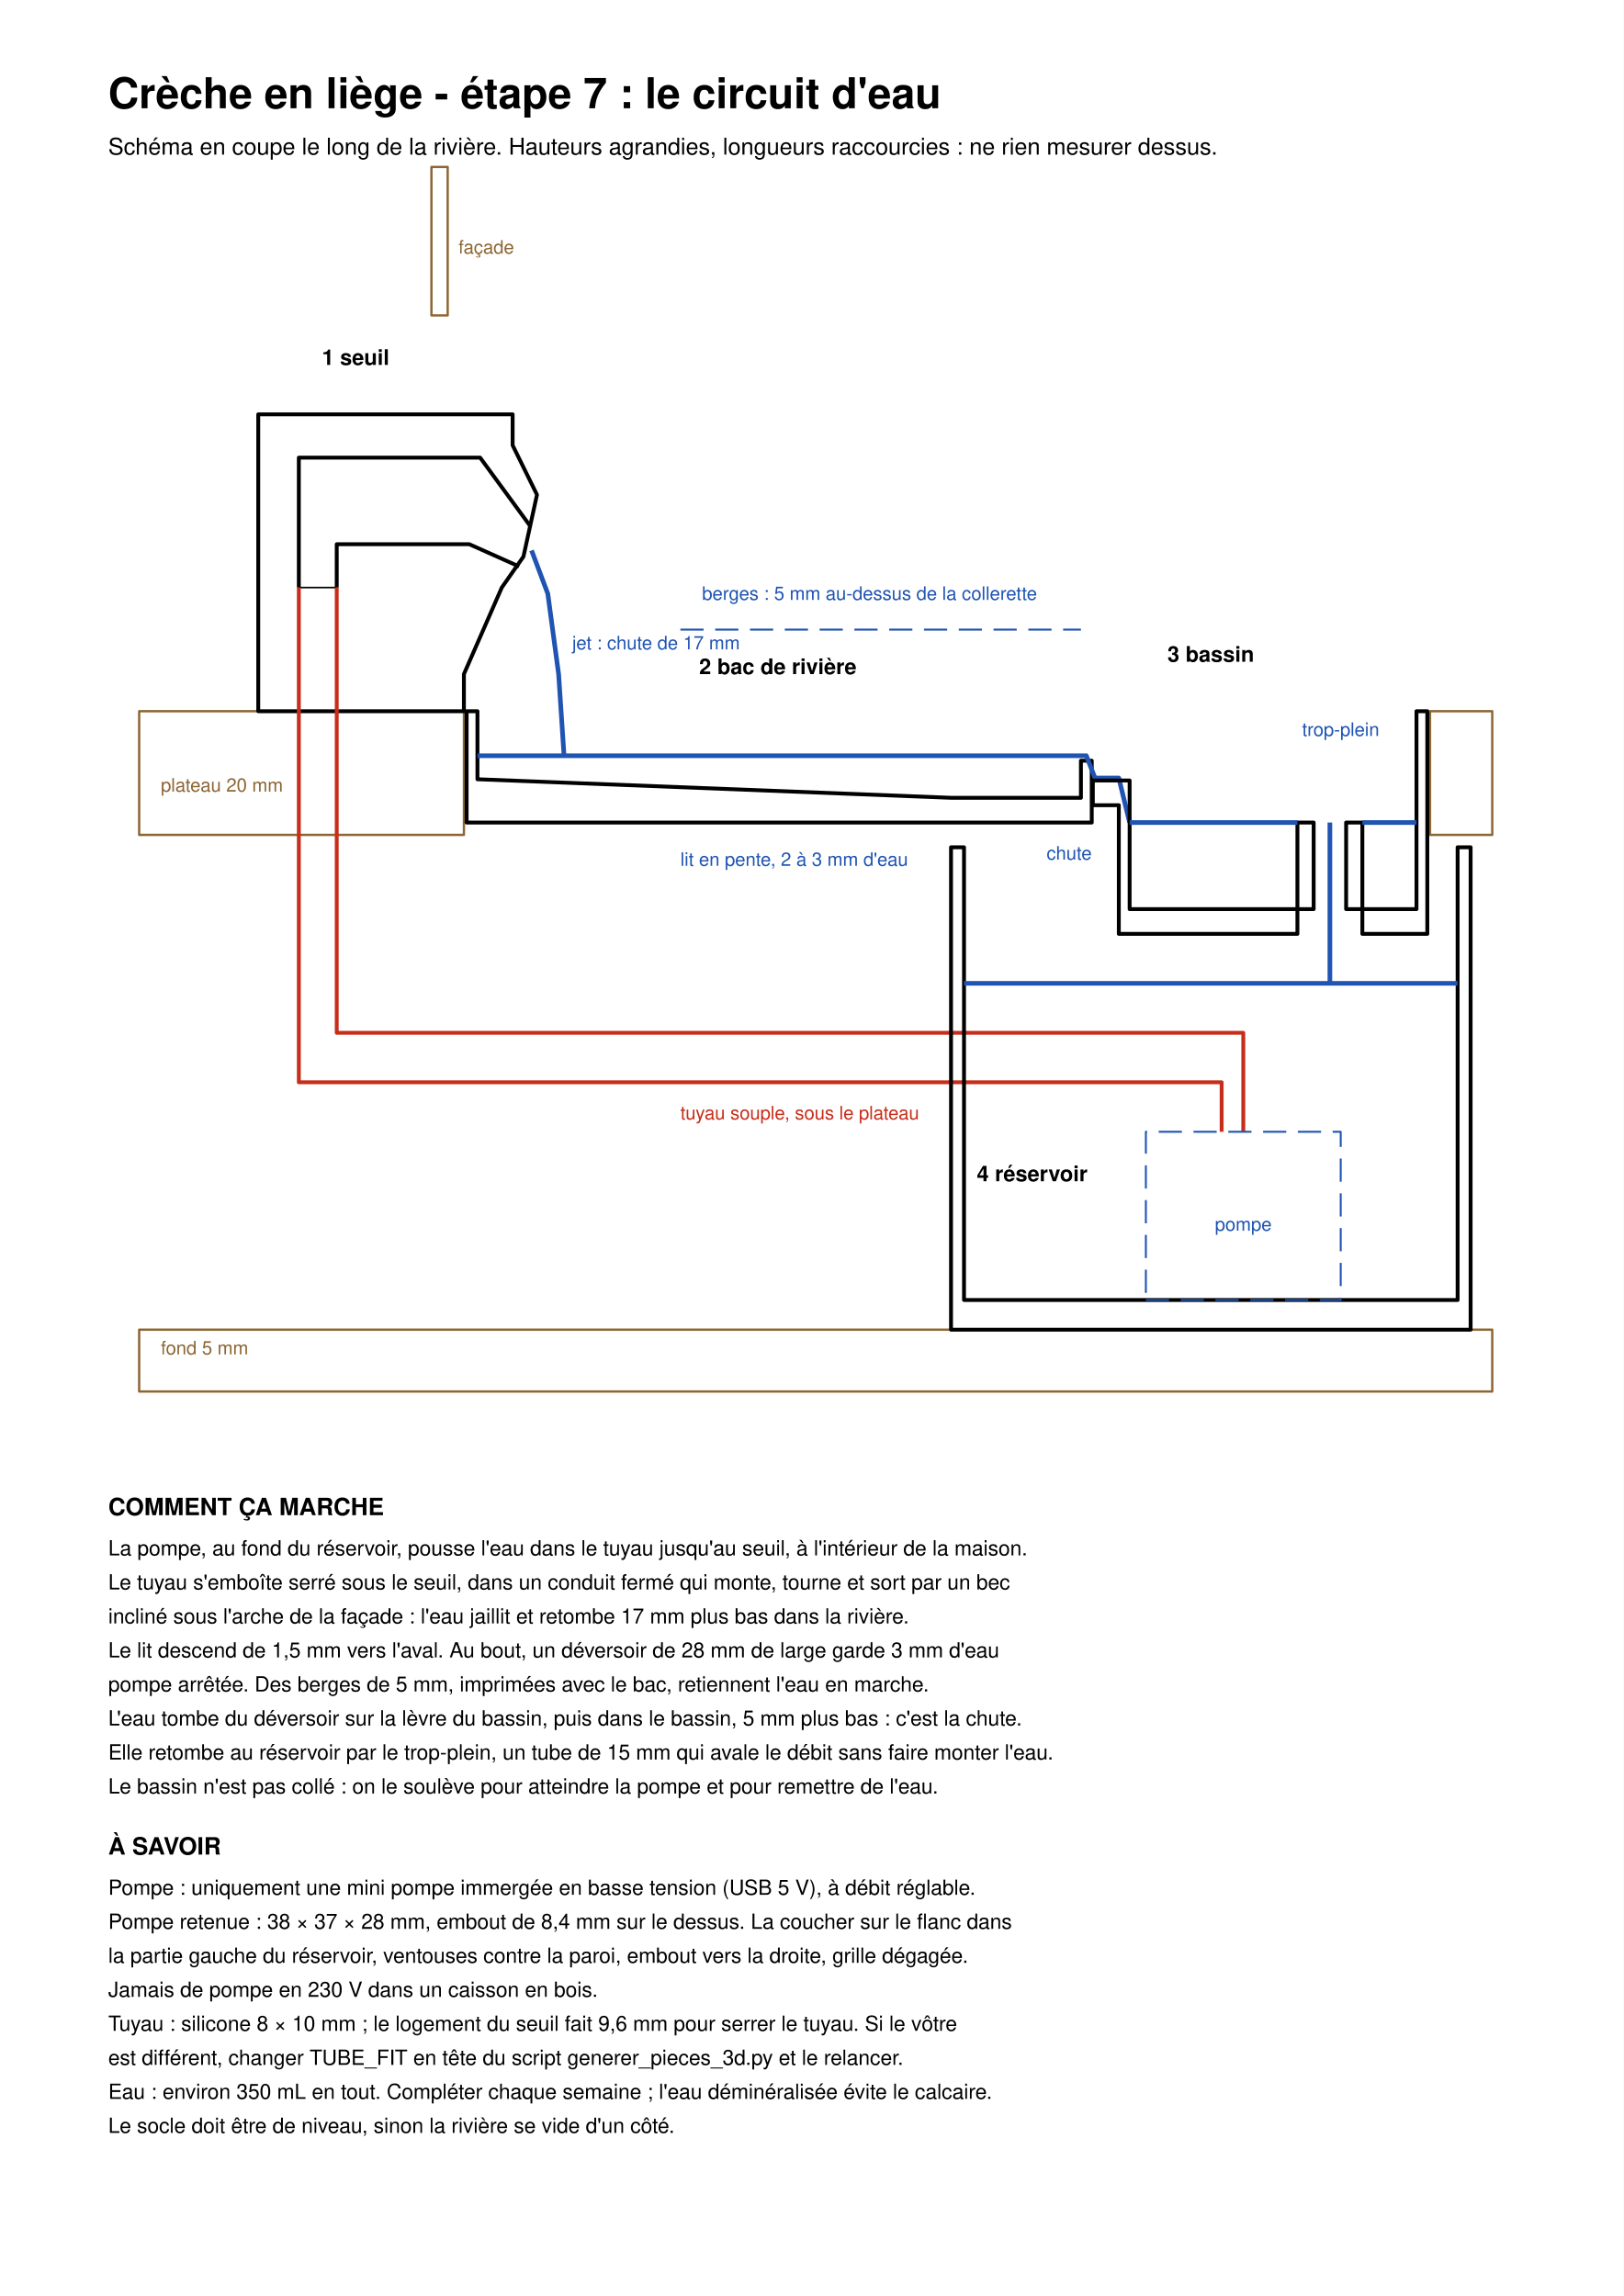
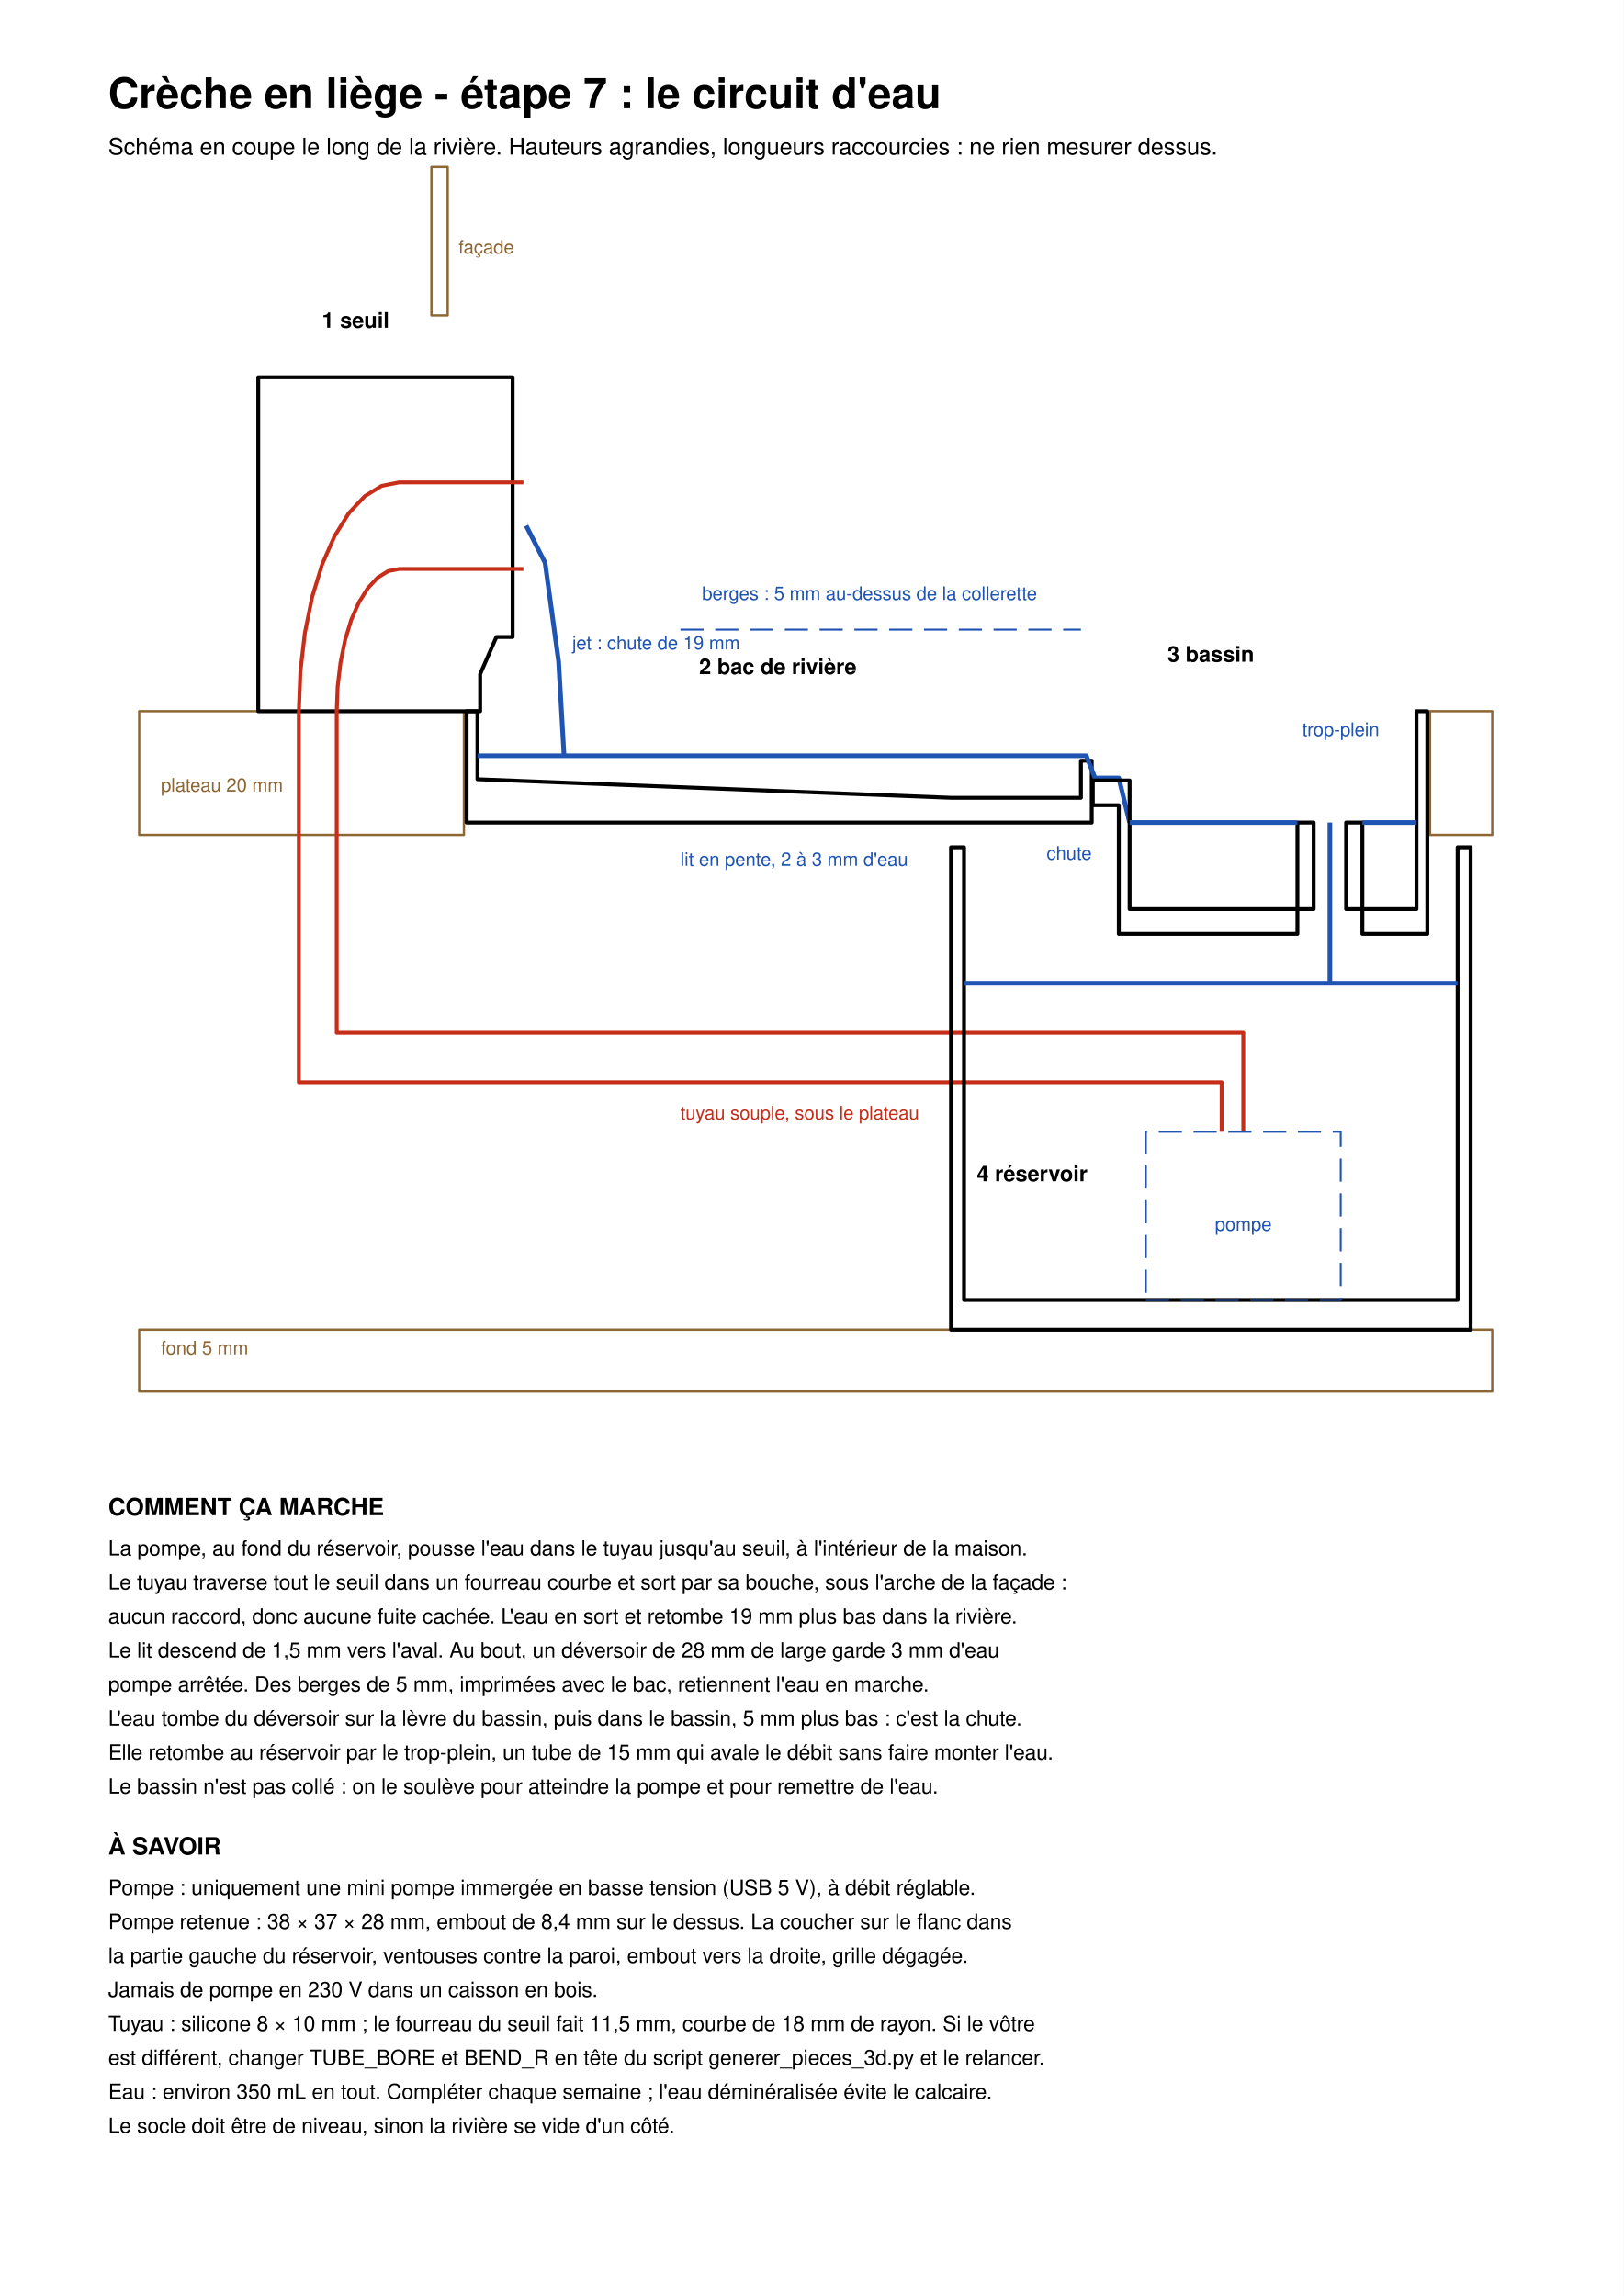
<svg xmlns="http://www.w3.org/2000/svg" width="210mm" height="297mm" viewBox="0 0 210 297">
  <rect width="100%" height="100%" fill="white" />
  <text x="14.00" y="14.00" font-family="Helvetica,Arial,sans-serif" font-size="5.5" fill="rgb(0,0,0)" text-anchor="start" font-weight="bold">Crèche en liège - étape 7 : le circuit d'eau</text>
  <text x="14.00" y="20.00" font-family="Helvetica,Arial,sans-serif" font-size="3" fill="rgb(0,0,0)" text-anchor="start">Schéma en coupe le long de la rivière. Hauteurs agrandies, longueurs raccourcies : ne rien mesurer dessus.</text>
  <polygon points="18.00,180.00 193.00,180.00 193.00,172.00 18.00,172.00" fill="none" stroke="rgb(140,102,51)" stroke-width="0.3" stroke-linejoin="round" />
  <polygon points="18.00,108.00 60.00,108.00 60.00,92.00 18.00,92.00" fill="none" stroke="rgb(140,102,51)" stroke-width="0.3" stroke-linejoin="round" />
  <polygon points="184.95,108.00 193.00,108.00 193.00,92.00 184.95,92.00" fill="none" stroke="rgb(140,102,51)" stroke-width="0.3" stroke-linejoin="round" />
  <polygon points="55.80,40.80 57.90,40.80 57.90,21.60 55.80,21.60" fill="none" stroke="rgb(140,102,51)" stroke-width="0.3" stroke-linejoin="round" />
  <text x="20.80" y="102.40" font-family="Helvetica,Arial,sans-serif" font-size="2.4" fill="rgb(140,102,51)" text-anchor="start">plateau 20 mm</text>
  <text x="20.80" y="175.20" font-family="Helvetica,Arial,sans-serif" font-size="2.4" fill="rgb(140,102,51)" text-anchor="start">fond 5 mm</text>
  <text x="59.30" y="32.80" font-family="Helvetica,Arial,sans-serif" font-size="2.4" fill="rgb(140,102,51)" text-anchor="start">façade</text>
-   <polygon points="33.40,92.00 60.00,92.00 60.00,87.20 64.90,76.00 67.70,72.00 69.45,64.00 66.30,57.60 66.30,53.60 33.40,53.60" fill="none" stroke="rgb(0,0,0)" stroke-width="0.5" stroke-linejoin="round" />
-   <polyline points="38.65,76.00 38.65,59.20 62.10,59.20 68.54,68.00" fill="none" stroke="rgb(0,0,0)" stroke-width="0.5" stroke-linejoin="round" />
-   <polyline points="43.55,76.00 43.55,70.40 60.70,70.40 67.14,73.28" fill="none" stroke="rgb(0,0,0)" stroke-width="0.5" stroke-linejoin="round" />
-   <polyline points="43.55,76.00 38.65,76.00" fill="none" stroke="rgb(0,0,0)" stroke-width="0.2" stroke-linejoin="round" />
-   <polyline points="68.75,71.20 70.85,76.80 72.25,87.20 72.95,97.76" fill="none" stroke="rgb(31,84,178)" stroke-width="0.6" stroke-linejoin="round" />
-   <polyline points="38.65,76.00 38.65,140.00 158.00,140.00 158.00,146.40" fill="none" stroke="rgb(199,46,26)" stroke-width="0.5" stroke-linejoin="round" />
-   <polyline points="43.55,76.00 43.55,133.60 160.80,133.60 160.80,146.40" fill="none" stroke="rgb(199,46,26)" stroke-width="0.5" stroke-linejoin="round" />
+   <polygon points="33.40,92.00 62.10,92.00 62.10,87.20 64.20,82.40 66.30,82.40 66.30,48.80 33.40,48.80" fill="none" stroke="rgb(0,0,0)" stroke-width="0.5" stroke-linejoin="round" />
+   <polyline points="158.00,146.40 158.00,140.00 38.65,140.00 38.65,92.00 38.85,86.86 39.43,81.88 40.38,77.20 41.68,72.97 43.28,69.33 45.12,66.37 47.17,64.19 49.35,62.85 51.60,62.40 67.70,62.40" fill="none" stroke="rgb(199,46,26)" stroke-width="0.5" stroke-linejoin="round" />
+   <polyline points="160.80,146.40 160.80,133.60 43.55,133.60 43.55,92.00 43.67,88.80 44.04,85.71 44.63,82.80 45.43,80.17 46.43,77.90 47.58,76.07 48.85,74.71 50.20,73.88 51.60,73.60 67.70,73.60" fill="none" stroke="rgb(199,46,26)" stroke-width="0.5" stroke-linejoin="round" />
+   <polyline points="68.05,68.00 70.50,72.80 72.25,85.60 72.95,97.76" fill="none" stroke="rgb(31,84,178)" stroke-width="0.6" stroke-linejoin="round" />
  <polygon points="60.35,92.00 60.35,106.40 141.20,106.40 141.20,98.40 139.80,98.40 139.80,103.20 123.00,103.20 61.75,100.80 61.75,92.00" fill="none" stroke="rgb(0,0,0)" stroke-width="0.5" stroke-linejoin="round" />
  <polyline points="88.00,81.44 139.80,81.44" fill="none" stroke="rgb(31,84,178)" stroke-width="0.25" stroke-linejoin="round" stroke-dasharray="3 1.5" />
  <polyline points="61.75,97.76 140.50,97.76 141.62,100.64 144.70,100.64 146.10,106.40" fill="none" stroke="rgb(31,84,178)" stroke-width="0.6" stroke-linejoin="round" />
  <polygon points="141.34,100.96 141.34,104.16 144.70,104.16 144.70,120.80 167.80,120.80 167.80,106.40 169.90,106.40 169.90,117.60 146.10,117.60 146.10,100.96" fill="none" stroke="rgb(0,0,0)" stroke-width="0.5" stroke-linejoin="round" />
  <polygon points="174.10,106.40 176.20,106.40 176.20,120.80 184.60,120.80 184.60,92.00 183.20,92.00 183.20,117.60 174.10,117.60" fill="none" stroke="rgb(0,0,0)" stroke-width="0.5" stroke-linejoin="round" />
  <polyline points="146.10,106.40 167.80,106.40" fill="none" stroke="rgb(31,84,178)" stroke-width="0.6" stroke-linejoin="round" />
  <polyline points="176.20,106.40 183.20,106.40" fill="none" stroke="rgb(31,84,178)" stroke-width="0.6" stroke-linejoin="round" />
  <polyline points="172.00,106.40 172.00,127.20" fill="none" stroke="rgb(31,84,178)" stroke-width="0.6" stroke-linejoin="round" />
  <polygon points="123.00,109.60 123.00,172.00 190.20,172.00 190.20,109.60 188.52,109.60 188.52,168.16 124.68,168.16 124.68,109.60" fill="none" stroke="rgb(0,0,0)" stroke-width="0.5" stroke-linejoin="round" />
  <polyline points="124.68,127.20 188.52,127.20" fill="none" stroke="rgb(31,84,178)" stroke-width="0.6" stroke-linejoin="round" />
  <polygon points="148.20,168.16 173.40,168.16 173.40,146.40 148.20,146.40" fill="none" stroke="rgb(31,84,178)" stroke-width="0.25" stroke-linejoin="round" stroke-dasharray="3 1.5" />
  <text x="160.80" y="159.20" font-family="Helvetica,Arial,sans-serif" font-size="2.4" fill="rgb(31,84,178)" text-anchor="middle">pompe</text>
-   <text x="46.00" y="47.20" font-family="Helvetica,Arial,sans-serif" font-size="2.8" fill="rgb(0,0,0)" text-anchor="middle" font-weight="bold">1 seuil</text>
+   <text x="46.00" y="42.40" font-family="Helvetica,Arial,sans-serif" font-size="2.8" fill="rgb(0,0,0)" text-anchor="middle" font-weight="bold">1 seuil</text>
  <text x="100.60" y="87.20" font-family="Helvetica,Arial,sans-serif" font-size="2.8" fill="rgb(0,0,0)" text-anchor="middle" font-weight="bold">2 bac de rivière</text>
  <text x="156.60" y="85.60" font-family="Helvetica,Arial,sans-serif" font-size="2.8" fill="rgb(0,0,0)" text-anchor="middle" font-weight="bold">3 bassin</text>
  <text x="133.50" y="152.80" font-family="Helvetica,Arial,sans-serif" font-size="2.8" fill="rgb(0,0,0)" text-anchor="middle" font-weight="bold">4 réservoir</text>
-   <text x="74.00" y="84.00" font-family="Helvetica,Arial,sans-serif" font-size="2.4" fill="rgb(31,84,178)" text-anchor="start">jet : chute de 17 mm</text>
+   <text x="74.00" y="84.00" font-family="Helvetica,Arial,sans-serif" font-size="2.4" fill="rgb(31,84,178)" text-anchor="start">jet : chute de 19 mm</text>
  <text x="88.00" y="112.00" font-family="Helvetica,Arial,sans-serif" font-size="2.4" fill="rgb(31,84,178)" text-anchor="start">lit en pente, 2 à 3 mm d'eau</text>
  <text x="90.80" y="77.60" font-family="Helvetica,Arial,sans-serif" font-size="2.4" fill="rgb(31,84,178)" text-anchor="start">berges : 5 mm au-dessus de la collerette</text>
  <text x="141.20" y="111.20" font-family="Helvetica,Arial,sans-serif" font-size="2.4" fill="rgb(31,84,178)" text-anchor="end">chute</text>
  <text x="173.40" y="95.20" font-family="Helvetica,Arial,sans-serif" font-size="2.4" fill="rgb(31,84,178)" text-anchor="middle">trop-plein</text>
  <text x="88.00" y="144.80" font-family="Helvetica,Arial,sans-serif" font-size="2.4" fill="rgb(199,46,26)" text-anchor="start">tuyau souple, sous le plateau</text>
  <text x="14.00" y="196.00" font-family="Helvetica,Arial,sans-serif" font-size="3.1" fill="rgb(0,0,0)" text-anchor="start" font-weight="bold">COMMENT ÇA MARCHE</text>
  <text x="14.00" y="201.20" font-family="Helvetica,Arial,sans-serif" font-size="2.7" fill="rgb(0,0,0)" text-anchor="start">La pompe, au fond du réservoir, pousse l'eau dans le tuyau jusqu'au seuil, à l'intérieur de la maison.</text>
-   <text x="14.00" y="205.60" font-family="Helvetica,Arial,sans-serif" font-size="2.7" fill="rgb(0,0,0)" text-anchor="start">Le tuyau s'emboîte serré sous le seuil, dans un conduit fermé qui monte, tourne et sort par un bec</text>
-   <text x="14.00" y="210.00" font-family="Helvetica,Arial,sans-serif" font-size="2.7" fill="rgb(0,0,0)" text-anchor="start">    incliné sous l'arche de la façade : l'eau jaillit et retombe 17 mm plus bas dans la rivière.</text>
+   <text x="14.00" y="205.60" font-family="Helvetica,Arial,sans-serif" font-size="2.7" fill="rgb(0,0,0)" text-anchor="start">Le tuyau traverse tout le seuil dans un fourreau courbe et sort par sa bouche, sous l'arche de la façade :</text>
+   <text x="14.00" y="210.00" font-family="Helvetica,Arial,sans-serif" font-size="2.7" fill="rgb(0,0,0)" text-anchor="start">    aucun raccord, donc aucune fuite cachée. L'eau en sort et retombe 19 mm plus bas dans la rivière.</text>
  <text x="14.00" y="214.40" font-family="Helvetica,Arial,sans-serif" font-size="2.7" fill="rgb(0,0,0)" text-anchor="start">Le lit descend de 1,5 mm vers l'aval. Au bout, un déversoir de 28 mm de large garde 3 mm d'eau</text>
  <text x="14.00" y="218.80" font-family="Helvetica,Arial,sans-serif" font-size="2.7" fill="rgb(0,0,0)" text-anchor="start">pompe arrêtée. Des berges de 5 mm, imprimées avec le bac, retiennent l'eau en marche.</text>
  <text x="14.00" y="223.20" font-family="Helvetica,Arial,sans-serif" font-size="2.7" fill="rgb(0,0,0)" text-anchor="start">L'eau tombe du déversoir sur la lèvre du bassin, puis dans le bassin, 5 mm plus bas : c'est la chute.</text>
  <text x="14.00" y="227.60" font-family="Helvetica,Arial,sans-serif" font-size="2.7" fill="rgb(0,0,0)" text-anchor="start">Elle retombe au réservoir par le trop-plein, un tube de 15 mm qui avale le débit sans faire monter l'eau.</text>
  <text x="14.00" y="232.00" font-family="Helvetica,Arial,sans-serif" font-size="2.7" fill="rgb(0,0,0)" text-anchor="start">Le bassin n'est pas collé : on le soulève pour atteindre la pompe et pour remettre de l'eau.</text>
  <text x="14.00" y="239.90" font-family="Helvetica,Arial,sans-serif" font-size="3.1" fill="rgb(0,0,0)" text-anchor="start" font-weight="bold">À SAVOIR</text>
  <text x="14.00" y="245.10" font-family="Helvetica,Arial,sans-serif" font-size="2.7" fill="rgb(0,0,0)" text-anchor="start">Pompe : uniquement une mini pompe immergée en basse tension (USB 5 V), à débit réglable.</text>
  <text x="14.00" y="249.50" font-family="Helvetica,Arial,sans-serif" font-size="2.7" fill="rgb(0,0,0)" text-anchor="start">    Pompe retenue : 38 × 37 × 28 mm, embout de 8,4 mm sur le dessus. La coucher sur le flanc dans</text>
  <text x="14.00" y="253.90" font-family="Helvetica,Arial,sans-serif" font-size="2.7" fill="rgb(0,0,0)" text-anchor="start">    la partie gauche du réservoir, ventouses contre la paroi, embout vers la droite, grille dégagée.</text>
  <text x="14.00" y="258.30" font-family="Helvetica,Arial,sans-serif" font-size="2.7" fill="rgb(0,0,0)" text-anchor="start">    Jamais de pompe en 230 V dans un caisson en bois.</text>
-   <text x="14.00" y="262.70" font-family="Helvetica,Arial,sans-serif" font-size="2.7" fill="rgb(0,0,0)" text-anchor="start">Tuyau : silicone 8 × 10 mm ; le logement du seuil fait 9,6 mm pour serrer le tuyau. Si le vôtre</text>
-   <text x="14.00" y="267.10" font-family="Helvetica,Arial,sans-serif" font-size="2.7" fill="rgb(0,0,0)" text-anchor="start">    est différent, changer TUBE_FIT en tête du script generer_pieces_3d.py et le relancer.</text>
+   <text x="14.00" y="262.70" font-family="Helvetica,Arial,sans-serif" font-size="2.7" fill="rgb(0,0,0)" text-anchor="start">Tuyau : silicone 8 × 10 mm ; le fourreau du seuil fait 11,5 mm, courbe de 18 mm de rayon. Si le vôtre</text>
+   <text x="14.00" y="267.10" font-family="Helvetica,Arial,sans-serif" font-size="2.7" fill="rgb(0,0,0)" text-anchor="start">    est différent, changer TUBE_BORE et BEND_R en tête du script generer_pieces_3d.py et le relancer.</text>
  <text x="14.00" y="271.50" font-family="Helvetica,Arial,sans-serif" font-size="2.7" fill="rgb(0,0,0)" text-anchor="start">Eau : environ 350 mL en tout. Compléter chaque semaine ; l'eau déminéralisée évite le calcaire.</text>
  <text x="14.00" y="275.90" font-family="Helvetica,Arial,sans-serif" font-size="2.7" fill="rgb(0,0,0)" text-anchor="start">Le socle doit être de niveau, sinon la rivière se vide d'un côté.</text>
</svg>
